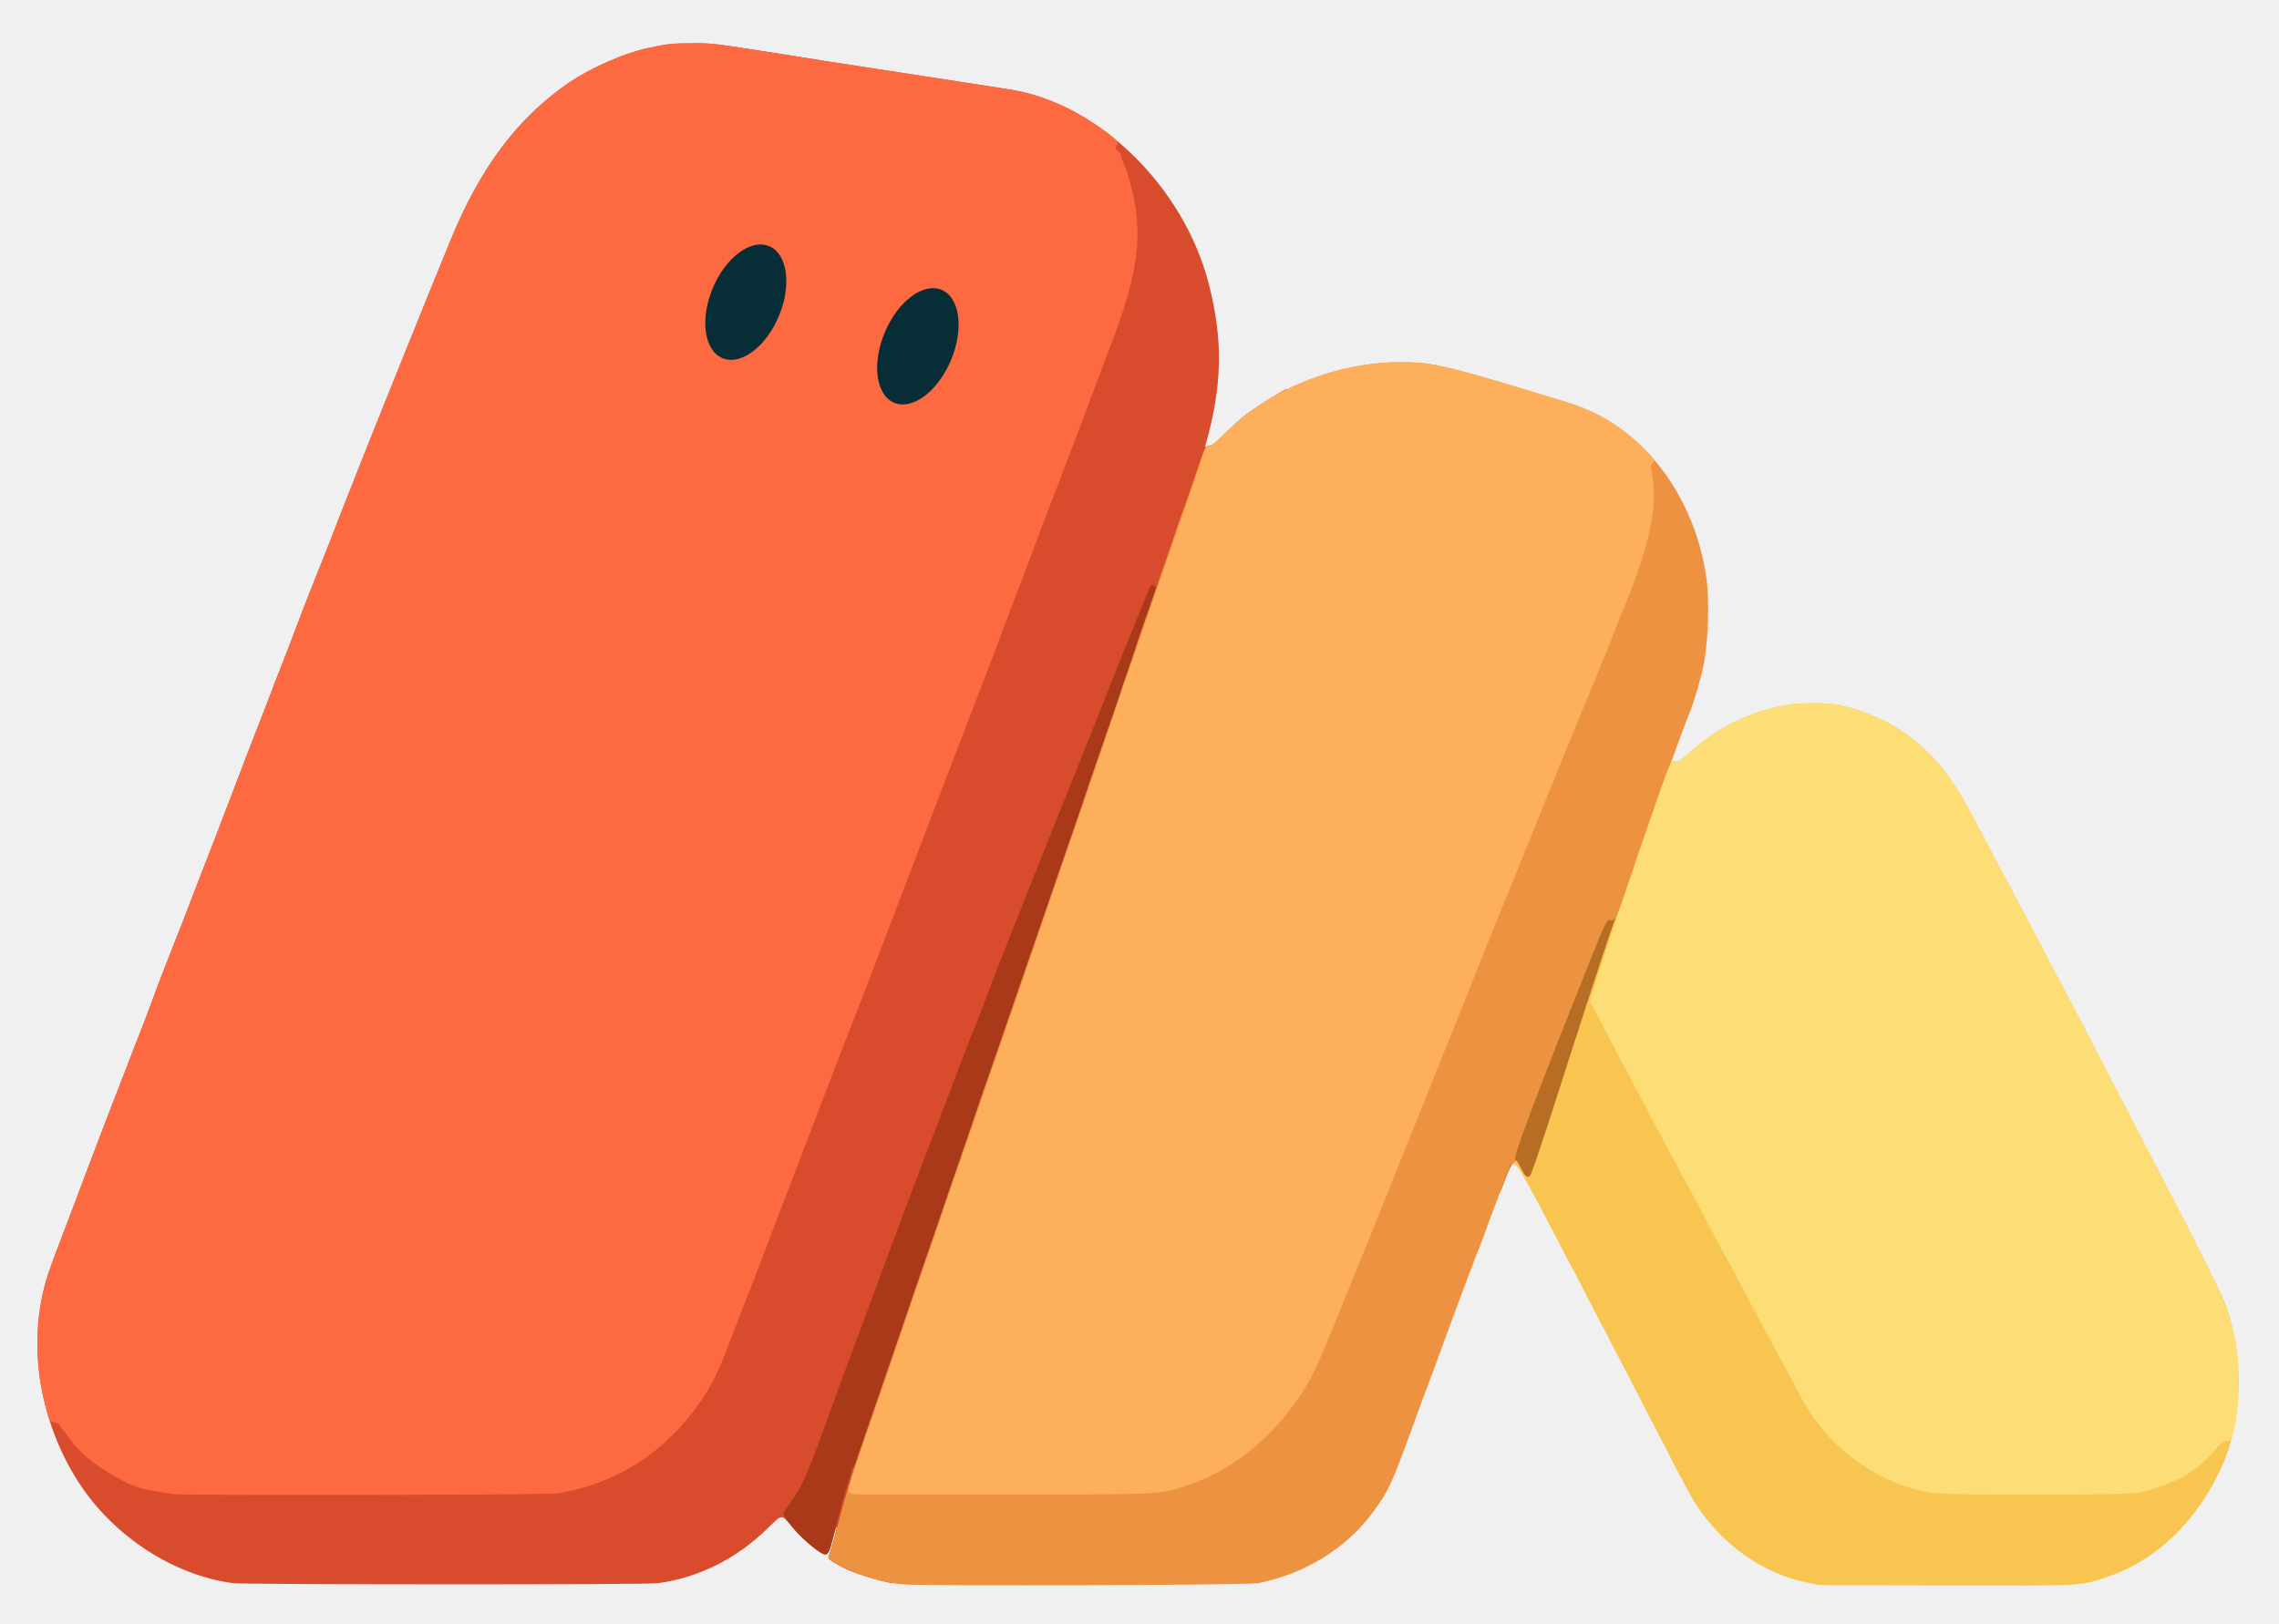
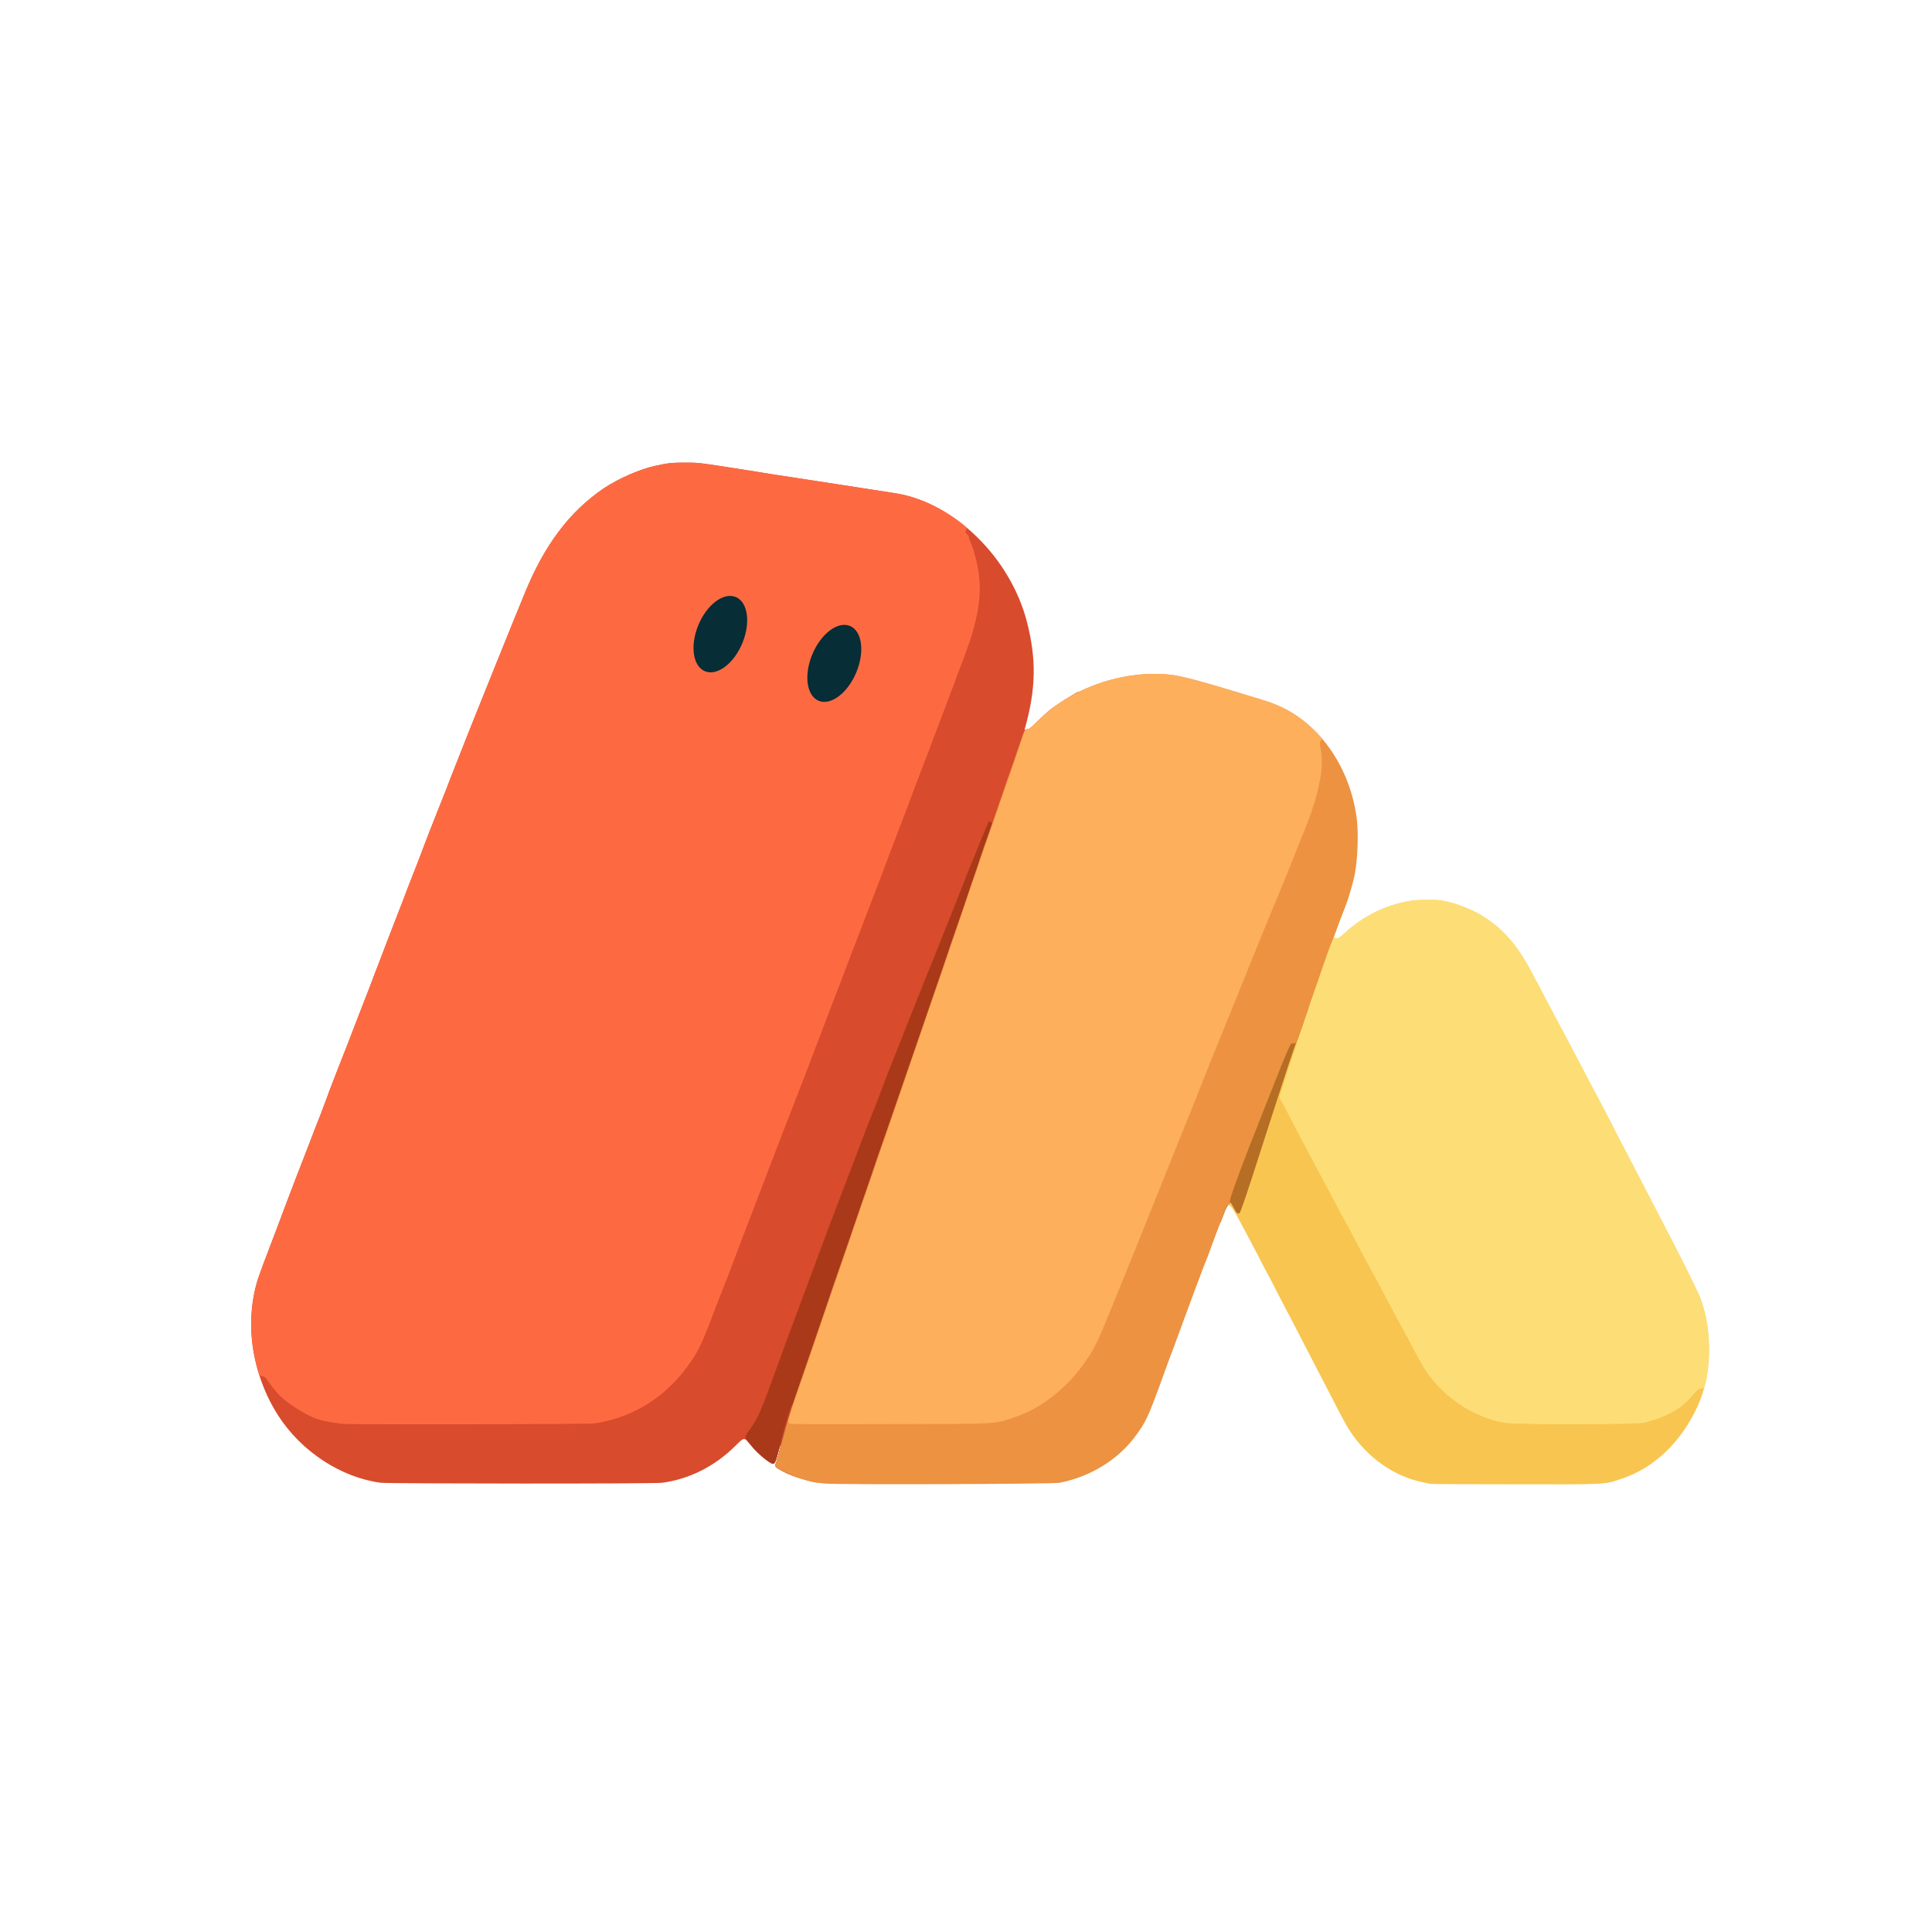
- <svg xmlns="http://www.w3.org/2000/svg" viewBox="120 230 800 570" width="800" height="570">
+ <svg xmlns="http://www.w3.org/2000/svg" viewBox="0 0 1024 1024" width="1024" height="1024">
+   <rect id="background" width="1024" height="1024" fill="#ffffff" />
  <path id="red-side" fill="#d84b2c" d="M201.9 785.9C181 783.2 159.9 769.5 147.6 750.5C133.5 728.7 129.3 700.6 136.8 677.6C137.9 674.4 139.5 670 143.5 659.6C144 658.3 145.6 654.1 147 650.4C148.4 646.7 150.6 640.7 152 637.1C154.8 629.8 159.2 618.1 161.8 611.6C162.7 609.3 164.2 605.3 165.2 602.8C166.1 600.4 168.3 594.7 170.1 590.2C171.8 585.7 173.6 581 174 579.8C174.4 578.5 176.9 572.2 179.4 565.7C182 559.2 186.5 547.6 189.4 540C192.4 532.3 195.3 524.7 196 523C196.6 521.3 198.5 516.4 200.2 512C203.7 502.7 209.6 487.5 211.9 481.6C212.8 479.3 214.8 474.2 216.3 470.1C217.9 466.1 220.3 459.9 221.7 456.3C223.1 452.7 224.7 448.5 225.2 447.1C225.7 445.6 228.4 438.8 231.1 432C233.8 425.1 236.5 418.4 237 417.1C237.5 415.7 239.8 409.8 242.1 404C244.4 398.2 247 391.6 247.9 389.3C248.8 387.1 250.6 382.6 251.9 379.3C255.2 371 268.8 337.3 272.3 328.7C273.9 324.7 276.5 318.6 277.9 315C288.5 288.8 301.9 271.1 320.2 258.7C327.9 253.6 339.3 248.6 347.3 246.9C354.2 245.4 356.1 245.2 363 245.2C370.5 245.2 369 245 397.1 249.4C401.3 250.1 406.7 250.9 408.9 251.3C422.8 253.4 469.9 260.7 475 261.5C506 266.7 535.5 295.6 544.3 329.6C549.4 349.5 549.1 365.2 543.2 386.2C542.9 387.1 543 387.1 543.8 386.7C544.3 386.4 544.9 386.3 545.1 386.5C545.3 386.6 547.3 384.9 549.5 382.7C551.7 380.5 555 377.5 556.8 376C560.1 373.5 570.9 366.6 571.7 366.6C572.5 366.6 570.6 378.8 568.5 387C567 392.9 563.1 404.6 558.4 417.5C554.1 429.3 546.1 452.3 539.4 472.2C536.1 482.1 532.9 491.5 532.3 493.2C531.7 494.9 529.4 501.6 527.1 508.1C524.8 514.6 522.1 522.6 521 525.9C519.9 529.1 516.8 538.1 514.1 545.9C511.4 553.6 508.9 561.1 508.6 562.5C508.2 563.9 507.4 566.3 506.7 567.9C506 569.6 504.1 574.9 502.4 579.7C500.8 584.6 497.6 593.9 495.3 600.4C493.1 606.9 487.6 622.7 483.2 635.5C478.8 648.3 473.9 662.7 472.2 667.6C465.8 685.9 461.1 699.6 457.1 711.7C454.7 718.5 450.1 732.1 446.7 741.9C441.3 757.5 438.1 767.9 438.1 770.1C438.1 771.3 433.7 785.5 433.2 785.8C432.6 786.1 423.5 783.6 419.8 782.1C413.1 779.3 410 777.1 411.1 775.9C411.3 775.7 412 773.6 412.6 771.3C413.2 768.9 413.7 766.7 413.9 766.4C414 766 413.9 765.9 413.7 766.2C413.5 766.4 412.8 768.5 412.2 770.9C410.9 775.9 410.4 776.5 408.3 775.3C405.7 773.8 401 769.7 398.3 766.4C394.2 761.5 394.8 761.4 389.2 766.9C378.4 777.4 365.1 784 351 785.9C347 786.5 206.2 786.4 201.9 785.9Z" />
  <path id="red-face" fill="#fd6a42" d="M181.1 754.6C169.7 753.1 167 752.3 159.8 748.1C151.9 743.4 148 740.1 143.9 734.5C142.6 732.7 141.2 730.8 140.9 730.4C140.5 729.9 139.7 729.5 139.1 729.4C137.4 729.3 137.3 729 135.8 723.1C132.6 710.4 132.3 698.4 134.8 685.5C136 679.6 137 676.5 143.5 659.6C144 658.3 145.6 654.1 147 650.4C148.4 646.7 150.6 640.7 152 637.1C154.8 629.8 159.2 618.1 161.8 611.6C162.7 609.3 164.2 605.3 165.2 602.8C166.1 600.4 168.3 594.7 170.1 590.2C171.8 585.7 173.6 581 174 579.8C174.4 578.5 176.9 572.2 179.4 565.7C182 559.2 186.5 547.6 189.4 540C192.4 532.3 195.3 524.7 196 523C196.6 521.3 198.5 516.4 200.2 512C203.7 502.7 209.6 487.5 211.9 481.6C212.8 479.3 214.8 474.2 216.3 470.1C217.9 466.1 220.3 459.9 221.7 456.3C223.1 452.7 224.7 448.5 225.2 447.1C225.7 445.6 228.4 438.8 231.1 432C233.8 425.1 236.5 418.4 237 417.1C237.5 415.7 239.8 409.8 242.1 404C244.4 398.2 247 391.6 247.9 389.3C248.8 387.1 250.6 382.6 251.9 379.3C255.2 371 268.8 337.3 272.3 328.7C273.9 324.7 276.5 318.6 277.9 315C288.5 288.8 301.9 271.1 320.2 258.7C327.9 253.6 339.3 248.6 347.3 246.9C354.2 245.4 356.1 245.2 363 245.2C370.5 245.2 369 245 397.1 249.4C401.3 250.1 406.7 250.9 408.9 251.3C422.8 253.4 469.9 260.7 475 261.5C486.6 263.4 498 268.6 508.8 276.7C512.5 279.5 512.8 279.9 511.9 281.3C511.5 282.1 511.5 282.3 512.5 283.1C513.1 283.6 513.6 284.4 513.6 284.9C513.6 285.4 514 286.5 514.4 287.4C516 290.5 518.3 299.6 518.9 305.2C520.3 317.7 517.9 330.2 510.4 349.9C509.2 352.9 506.8 359.3 505.1 364C503.3 368.7 500.9 375 499.8 378.1C497.3 384.6 495.7 388.8 493.8 393.8C493.1 395.8 491.1 401.1 489.3 405.6C487.6 410.1 485.7 415.2 485 416.9C484.4 418.6 482.4 423.9 480.6 428.7C478.7 433.5 475.1 443.1 472.5 449.9C470 456.8 466.7 465.2 465.4 468.7C461.5 478.8 460.3 481.9 451.1 505.9C446.4 518.3 441.8 530.4 440.9 532.6C439.5 536.3 433 553.2 426.7 569.8C425.3 573.4 422.8 579.9 421.1 584.3C419.4 588.6 416.5 596.2 414.6 601C405.9 623.8 404.1 628.4 398.4 643.3C395 652 391.2 662.1 389.9 665.6C388.6 669.1 386.5 674.6 385.3 677.7C382 685.9 379.3 692.9 375.9 701.9C372.3 711.2 370 716.1 366.6 721.1C354.1 739.7 336.6 751.1 315.4 754.4C311.9 754.9 184.9 755.2 181.1 754.6Z" />
  <path id="red-shadow" fill="#a93919" d="M415.3 780C411.1 777.8 410.4 777.2 411 776.2C411.3 775.7 412.9 770 414.6 763.4C416.3 756.8 418.2 749.8 418.9 747.8C419.6 745.9 420.1 744.2 420 744.1C419.6 743.7 416.3 754.7 413.8 764.5C410.9 776.3 410.7 776.7 408.3 775.3C405.7 773.8 401 769.7 398.4 766.5C394.2 761.4 394.3 762.2 397.4 757.7C401.8 751.7 403.4 747.9 412.2 723.5C413.4 720 419.3 704 423.5 692.9C425.3 688 429.1 677.8 432 670C436.8 657 441.5 644.5 443.4 639.6C446.4 631.8 450.4 621.4 457.5 602.6C459 598.7 461.1 593.2 462.3 590.4C463.4 587.6 465.6 582 467.1 577.9C468.6 573.9 471.4 566.8 473.2 562.2C475 557.6 478.7 548.5 481.2 542C486.8 528 490.3 519.2 492.2 514.4C493 512.5 494.5 508.9 495.5 506.3C498.4 499.1 499.6 496.1 500.5 493.8C501 492.7 506.3 479.2 512.4 463.8C518.6 448.4 523.8 435.7 524 435.6C524.5 435.2 525.4 435.6 525.6 436.3C525.6 436.7 526.5 434.6 527.5 431.8C529.3 426.7 529.3 426.7 530.5 427.4C532.2 428.5 534.3 431.2 534.8 433.1C535.7 436.2 535.4 438.2 532.7 446.2C531.2 450.4 525.7 466.6 520.4 482.2C515 497.8 509.4 514.2 507.9 518.7C506.4 523.2 503.9 530.4 502.4 534.7C499.8 542.1 495.9 553.4 486.8 579.8C478.2 605 477.3 607.5 474 616.9C472.2 622.2 469.4 630.2 467.9 634.7C466.4 639.2 463.4 647.7 461.4 653.7C459.3 659.6 456.2 668.7 454.4 673.9C452.7 679.1 450.4 685.8 449.3 688.8C448.3 691.8 445.2 700.6 442.6 708.4C440 716.1 435.1 730.2 431.9 739.6C427.3 752.8 425.3 759.3 423.2 767.9C420.6 778.2 419.5 781.5 418.6 781.5C418.4 781.5 416.9 780.8 415.3 780Z" />
  <path id="yellow-side" fill="#f8c551" d="M758.4 786.5C758 786.4 756.2 786.1 754.5 785.7C739.2 782.8 724.5 772.5 715.2 758C713.4 755.2 711.5 751.7 705.4 739.8C703.7 736.5 701.2 731.7 699.9 729.2C697.1 723.8 692.8 715.4 686.7 703.7C684.4 699.2 682.4 695.3 682.2 695.1C682.1 694.9 679.7 690.3 676.9 684.9C674.2 679.5 671.3 674 670.5 672.7C669.8 671.3 668.1 668 666.7 665.3C665.3 662.6 662.7 657.7 660.9 654.3C654.3 641.9 652.9 639.5 651.8 639C650.4 638.4 650.4 638.4 648.8 642.9C648 644.9 646.5 648.8 645.4 651.6C644.3 654.4 642.7 658.9 641.7 661.4C640.8 664 640 666.3 639.8 666.5C639.7 666.6 638.4 664.6 637 662C635.7 659.3 633.5 655.9 632.2 654.3C626.5 647.1 624.7 637.5 627.7 629.4C631.2 619.6 639.2 598.7 645.4 583C652.4 565.4 654.4 560.4 667.2 528.7C670.5 520.5 674 511.5 675.1 508.7C676.1 505.9 677.4 502.9 678 502.1C678.6 501.2 679.6 498.9 680.3 497C684.6 484.9 688.4 479.5 695.5 475.8C697.1 475 699.3 473.5 700.5 472.6C705.4 468.6 716.8 461.4 718.3 461.4C718.4 461.4 718.4 462 718.2 462.7C718 463.4 717.7 465 717.4 466.3C716.6 469.5 714.3 477.1 713.3 479.7C711 485.5 707.9 493.7 707.2 496.2C706.9 497 706.9 497.3 707.3 497.2C707.6 497.1 708.1 497.2 708.5 497.4C709 497.6 709.8 497.1 712.2 495C722.7 485.3 735.1 479.3 748.7 477.3C752.5 476.8 761.8 476.8 764.2 477.3C765.3 477.5 767.1 477.9 768.2 478.2C772.2 479 780.3 482.3 784.1 484.5C795.9 491.5 803.4 499.8 811.4 514.6C812.9 517.6 814.9 521.2 815.8 522.8C816.6 524.4 818.4 527.7 819.6 530.2C820.9 532.6 822.7 535.9 823.5 537.5C828.7 547.2 835.3 559.7 838.1 565.1C841.1 570.8 844.1 576.6 846.4 580.8C847.2 582.4 849.3 586.3 851 589.6C852.7 592.8 856.3 599.9 859.1 605.3C861.9 610.7 865.9 618.4 868 622.4C875.2 636.3 878.4 642.5 880.7 646.9C890.5 665.6 899.8 684.4 901.2 688C907.8 705.8 907.4 728.3 900 744.8C891.2 764.3 876.8 778.1 859.1 783.9C850.2 786.9 851.7 786.8 802.9 786.7C778.9 786.7 758.9 786.6 758.4 786.5Z" />
  <path id="yellow-face" fill="#fdde76" d="M797.4 754.1C784.2 751.8 771.4 744.6 761.6 734C757.1 729 754.5 725.2 749.8 716.1C747.4 711.5 745.1 707.2 744.7 706.6C743.8 705 739.1 696.3 734.7 688C729.8 678.7 725.1 669.9 724.7 669.4C724.6 669.2 723.1 666.5 721.6 663.5C718.5 657.5 712.8 646.8 711.1 643.9C710.6 642.9 705.7 633.7 700.2 623.5C694.8 613.2 689.6 603.4 688.6 601.6C687.6 599.8 685.1 594.9 682.9 590.6C680.7 586.3 678.7 582.7 678.5 582.5C678.3 582.2 678.2 581.8 678.2 581.4C678.2 580.8 686.4 555.5 687.4 553.1C687.7 552.4 687.6 552.4 686.8 552.8C686.3 553.1 685.6 553.2 685.3 553.1C684.2 552.7 683.4 554.2 679.4 564.3C669.1 590.1 670.2 587.8 669.3 586.2C668.8 585.2 668.6 584 668.6 581.2C668.6 577.6 668.7 577.3 674.8 559.2C678.2 549.1 682.9 535.2 685.3 528.3C689.8 515.5 691.3 511.1 693.9 503C696.9 493.5 699.5 489.7 703.9 488C704.9 487.7 707.1 486.2 708.8 484.8C710.5 483.4 711.9 482.3 712 482.4C712.1 482.5 711.6 483.9 711 485.5C706.7 497.1 706.6 497.4 707.3 497.2C707.6 497.1 708.1 497.2 708.5 497.4C709 497.6 709.8 497.1 712.2 495C722.7 485.3 735.1 479.3 748.7 477.3C752.5 476.8 761.8 476.8 764.2 477.3C765.3 477.5 767.1 477.9 768.2 478.2C772.2 479 780.3 482.3 784.1 484.5C795.9 491.5 803.4 499.8 811.4 514.6C812.9 517.6 814.9 521.2 815.8 522.8C816.6 524.4 818.4 527.7 819.6 530.2C820.9 532.6 822.7 535.9 823.5 537.5C828.7 547.2 835.3 559.7 838.1 565.1C841.1 570.8 844.1 576.6 846.4 580.8C847.2 582.4 849.3 586.3 851 589.6C852.7 592.8 856.3 599.9 859.1 605.3C861.9 610.7 865.9 618.4 868 622.4C875.2 636.3 878.4 642.5 880.7 646.9C900.7 685.2 903.4 691.5 905.1 703.7C906.2 711.2 905.8 724.7 904.4 731.3C903.4 735.6 903.3 735.9 901.4 736C900.4 736.1 899.7 736.6 898.1 738.5C891.1 746.7 884.8 750.4 871.8 754C867.9 755.1 803.3 755.2 797.4 754.1Z" />
  <path id="yellow-shadow" fill="#b66d24" d="M644.5 643.6C640.4 636.2 640.4 636.3 653.5 602.4C654.3 600.4 657.5 592.5 660.5 584.9C680.7 534.1 679.7 536.1 684 533.9C687.4 532.1 694.3 532.4 693.5 534.4C693.3 534.7 691.9 538.8 690.4 543.4C688.8 548 687.4 552.1 687.1 552.5C686.3 554 680.8 570.7 670.4 603C661.4 631.2 657.6 642.5 657 642.9C656.1 643.7 655.4 643.1 653.8 640C652.3 637.1 652.3 637.1 651.3 638.1C650.7 638.7 649.5 641 648.6 643.6L646.9 648L644.5 643.6Z" />
  <path id="orange-side" fill="#ec9241" d="M436.8 786.3C429.4 785.7 419.7 782.6 413.5 779C410.8 777.4 410.3 776.8 411.1 775.9C411.3 775.7 412.9 770.1 414.6 763.5C416.6 755.7 418.9 747.7 421.4 740.6C423.4 734.7 428.3 720.5 432.2 709.2C436.1 697.9 440.1 686.1 441.1 683.1C442.2 680 445.4 670.7 448.3 662.3C451.2 653.8 455.4 641.5 457.7 634.9C460 628.3 463 619.5 464.4 615.3C465.9 611.1 468.8 602.6 471 596.3C476 581.7 481 567.2 486.9 550.2C489.4 542.8 493.5 531 495.9 524C498.3 517.1 501.7 507.2 503.4 502C505.2 496.8 508.5 487.2 510.8 480.6C513 473.9 516.1 464.9 517.6 460.6C519 456.2 520.9 450.6 521.8 448.1C522.7 445.6 525 439 526.9 433.4C528.9 427.8 531.9 419.1 533.6 414C535.4 409 538.2 401 539.8 396.2C542.9 387.1 543.2 386.6 544.9 386.4C545.7 386.3 547.1 385.2 549.7 382.5C567 364.8 595 354.9 620.3 357.6C626.3 358.3 635.7 360.8 656.1 367C658.9 367.9 662.6 369 664.3 369.5C672.1 371.8 675.5 373 680 375.2C700.4 385.1 715.4 407.3 719 433C720.1 440.4 719.7 455.1 718.1 462.8C717.2 467.6 714.8 476 713.3 479.7C711.6 483.9 709.6 489.3 708.2 493.2C707.4 495.4 706.3 498.2 705.8 499.5C705.2 500.8 703.3 505.9 701.7 510.7C700 515.6 696.9 524.5 694.8 530.6C692.7 536.6 690.2 544 689.2 546.9C687.4 552.3 686.7 553.4 685.4 553.1C683.9 552.7 684.5 551.3 670.3 587.1C658 618 651.6 635.5 651.9 636.7C652.1 637.5 651.9 637.9 651.1 638.4C650.5 638.8 650 639.2 650 639.4C650 639.6 648.7 643.1 647.1 647.2C645.5 651.3 643.2 657.4 642 660.7C640.8 664.1 639.2 668.5 638.3 670.5C636 676.5 631.4 688.8 628.8 695.9C627.5 699.5 624.7 707 622.7 712.5C620.6 718 617.7 725.8 616.3 729.8C608.3 751.8 607.4 753.7 601.1 762.1C591.9 774.1 577.5 782.8 561.6 785.9C557.9 786.6 444.3 787 436.8 786.3Z" />
  <path id="orange-face" fill="#fdaf5c" d="M418.3 754.4C417.3 753.6 417.3 753.5 424 734.1C426.9 725.9 430.9 714.2 433 708C435.1 701.8 438.5 691.9 440.5 685.9C442.6 680 446.8 667.9 449.8 659C452.8 650.1 456.2 640.3 457.3 637.1C458.4 634 461.3 625.5 463.8 618.4C466.2 611.2 468.8 603.6 469.6 601.6C470.3 599.6 473.2 591 476.2 582.4C485.5 555.2 490.2 541.4 493.2 532.8C496.1 524.5 501.6 508.6 514.2 471.4C517.9 460.6 522.5 447.2 524.5 441.6C526.4 436 529 428.5 530.2 425C531.4 421.6 533.5 415.5 534.9 411.6C537.9 403 541.6 392 542.2 389.7C542.8 387.5 543.5 386.6 544.9 386.4C545.7 386.3 547 385.2 549.7 382.5C567 364.8 595 354.9 620.3 357.6C626.3 358.3 635.7 360.8 656.1 367C658.9 367.9 662.6 369 664.3 369.5C676.8 373.1 682.6 375.8 689.9 381.3C694.5 384.7 700.6 390.7 700.6 391.7C700.6 391.9 700.4 392.4 700 392.8C699.4 393.4 699.4 393.8 700 397.1C701.2 403.7 700.7 409.4 698.4 419.2C697 425 693.8 434.6 690.7 441.8C689.9 443.7 687.2 450.6 684.6 457.1C682 463.6 678.6 471.9 677.1 475.5C671.7 488.4 664.9 505.2 656.7 525.5C654.9 530.1 651.4 538.6 649 544.5C646.6 550.3 641.8 562.2 638.3 571C634.9 579.8 631.8 587.4 631.6 587.9C631.3 588.5 625.9 601.9 619.6 617.7C602.2 661.2 597.2 673.4 595 678.8C593.9 681.5 590.8 689 588.2 695.5C582.2 710.2 580.1 714.7 576 720.6C566.3 735.1 552.1 746.5 537.7 751.2C526.4 754.9 531 754.7 472 754.8C426.4 754.9 419 754.9 418.3 754.4Z" />
  <g id="eyes" fill="#072d36">
    <ellipse cx="442.2" cy="351.6" rx="12.6" ry="21.5" transform="rotate(22.8 442.2 351.6)" />
    <ellipse cx="381.8" cy="336.1" rx="12.6" ry="21.3" transform="rotate(22.6 381.8 336.1)" />
  </g>
</svg>
